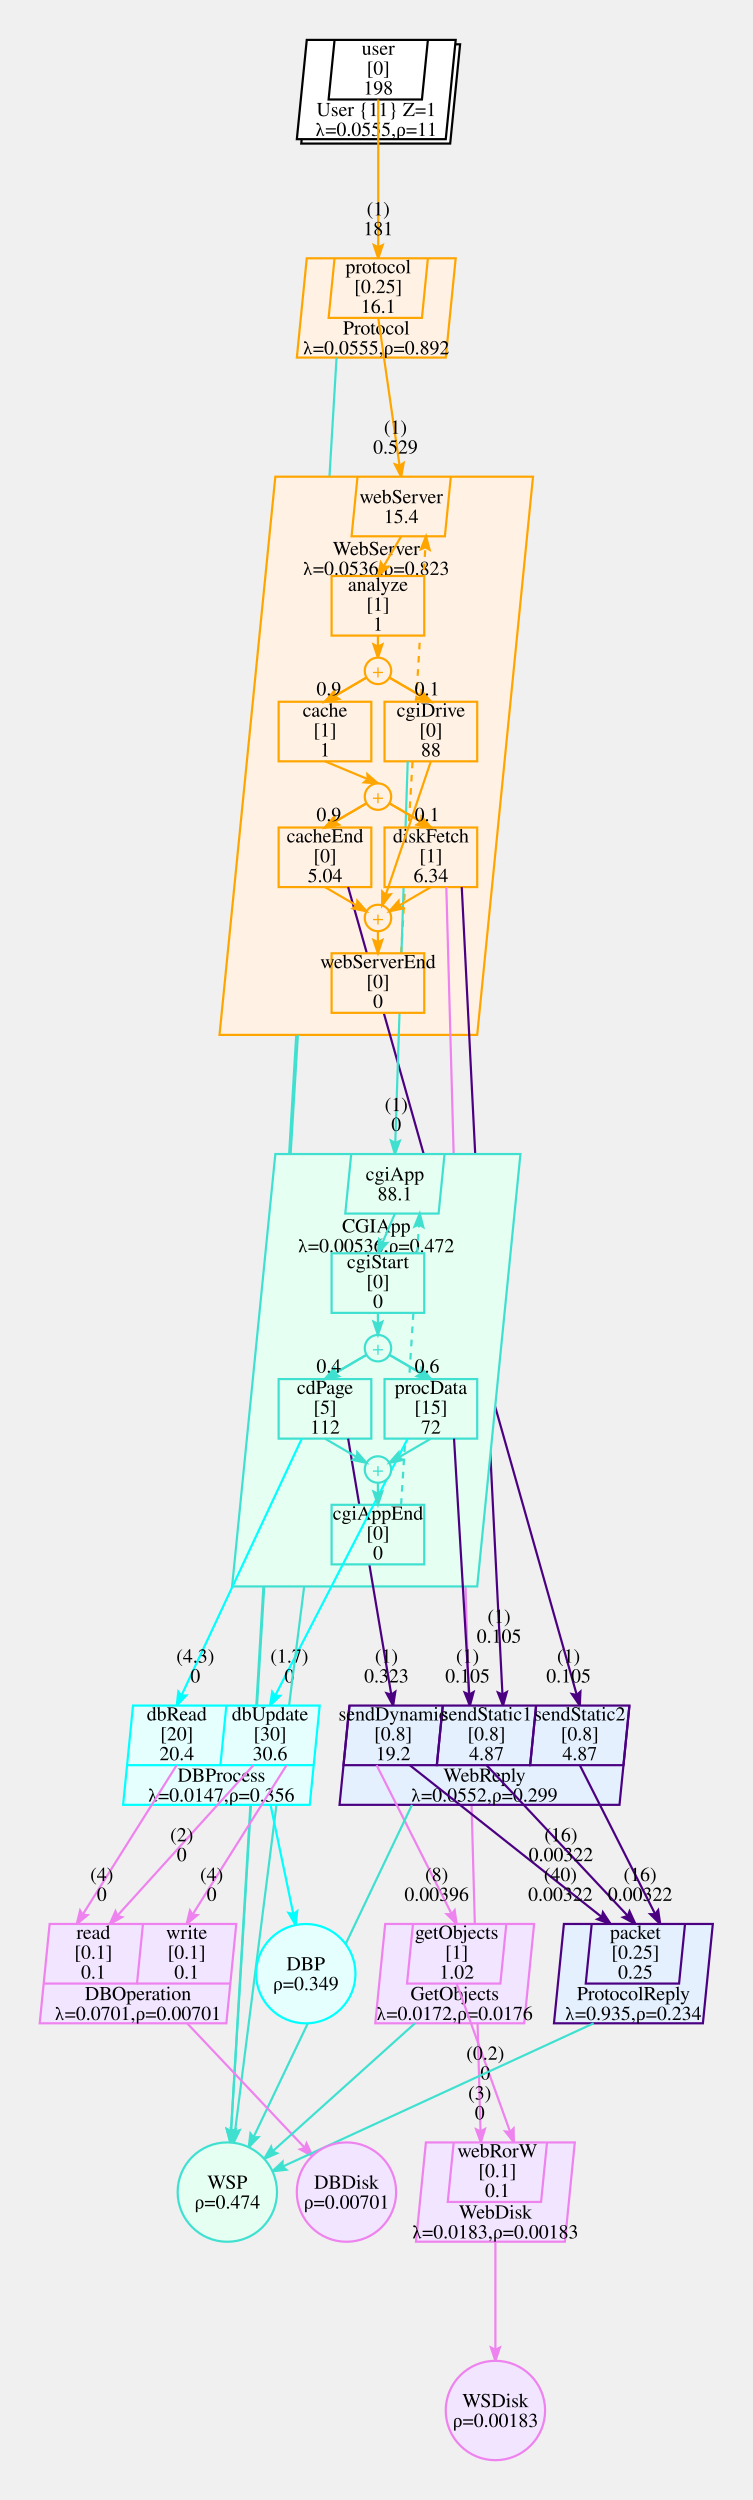
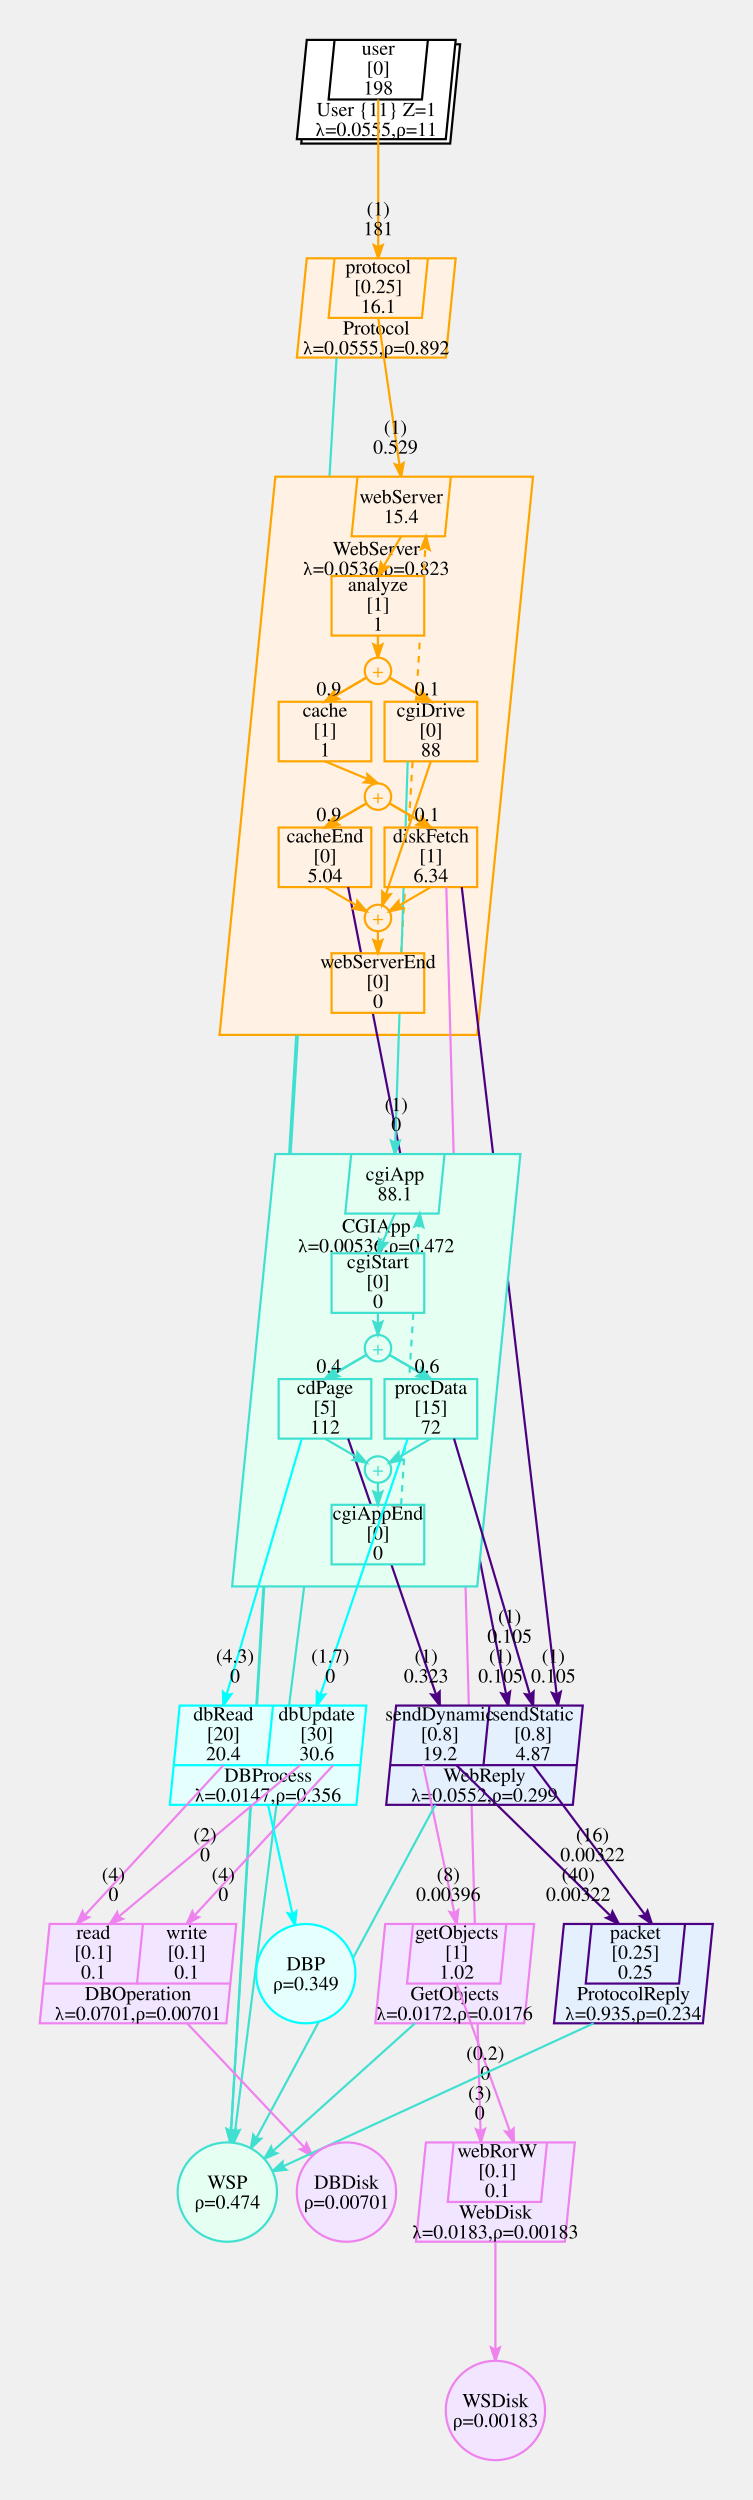
<svg xmlns="http://www.w3.org/2000/svg" width="4.737in" height="15.736in" viewBox="0 0 8528 28325">
  <polygon fill="#ffffff" stroke="black" stroke-width="25" points="3526.25,500 5213.75,500 5101.25,1625 3413.75,1625 " />
  <polygon fill="#ffffff" stroke="black" stroke-width="25" points="3476.25,450 5163.75,450 5051.25,1575 3363.75,1575 " />
  <text x="4264" y="1538" font-family="Times" font-style="Roman" font-size="225" fill="black" text-anchor="middle">λ=0.0555,ρ=11</text>
  <text x="4264" y="1313" font-family="Times" font-style="Roman" font-size="225" fill="black" text-anchor="middle">User {11} Z=1</text>
  <polyline stroke="black" stroke-width="25" fill="none" points="3791.25,450 3723.75,1125 4781.25,1125 4848.75,450 " />
  <text x="4286" y="1069" font-family="Times" font-style="Roman" font-size="225" fill="black" text-anchor="middle">198</text>
  <text x="4286" y="844" font-family="Times" font-style="Roman" font-size="225" fill="black" text-anchor="middle">[0]</text>
  <text x="4286" y="619" font-family="Times" font-style="Roman" font-size="225" fill="black" text-anchor="middle">user</text>
  <line x1="4286.25" y1="1125" x2="4286.25" y2="2925" stroke="Orange" stroke-width="25" />
  <polygon fill="Orange" stroke="Orange" stroke-width="25" points="4286.25,2925 4336.25,2775 4286.25,2800 4236.25,2775 " />
  <text x="4286" y="2663" font-family="Times" font-style="Roman" font-size="225" fill="black" text-anchor="middle">181</text>
  <text x="4286" y="2438" font-family="Times" font-style="Roman" font-size="225" fill="black" text-anchor="middle">(1)</text>
  <polygon fill="#fff2e5" stroke="Orange" stroke-width="25" points="3476.25,2925 5163.75,2925 5051.25,4050 3363.75,4050 " />
  <text x="4264" y="4013" font-family="Times" font-style="Roman" font-size="225" fill="black" text-anchor="middle">λ=0.0555,ρ=0.892</text>
  <text x="4264" y="3788" font-family="Times" font-style="Roman" font-size="225" fill="black" text-anchor="middle">Protocol</text>
  <polyline stroke="Orange" stroke-width="25" fill="none" points="3791.25,2925 3723.75,3600 4781.25,3600 4848.75,2925 " />
  <text x="4286" y="3544" font-family="Times" font-style="Roman" font-size="225" fill="black" text-anchor="middle">16.1</text>
  <text x="4286" y="3319" font-family="Times" font-style="Roman" font-size="225" fill="black" text-anchor="middle">[0.25]</text>
  <text x="4286" y="3094" font-family="Times" font-style="Roman" font-size="225" fill="black" text-anchor="middle">protocol</text>
  <line x1="4286.25" y1="3600" x2="4546.25" y2="5400" stroke="Orange" stroke-width="25" />
  <polygon fill="Orange" stroke="Orange" stroke-width="25" points="4546.25,5400 4574.29,5244.39 4528.38,5276.28 4475.32,5258.69 " />
  <text x="4481" y="5138" font-family="Times" font-style="Roman" font-size="225" fill="black" text-anchor="middle">0.529</text>
  <text x="4481" y="4913" font-family="Times" font-style="Roman" font-size="225" fill="black" text-anchor="middle">(1)</text>
  <line x1="3813.75" y1="4050" x2="2609.68" y2="24276" stroke="Turquoise" stroke-width="25" />
  <polygon fill="Turquoise" stroke="Turquoise" stroke-width="25" points="2609.68,24276 2668.5,24129.2 2617.11,24151.2 2568.68,24123.3 " />
  <polygon fill="#fff2e5" stroke="Orange" stroke-width="25" points="3120,5400 6040,5400 5407.5,11725 2487.5,11725 " />
  <text x="4264" y="6513" font-family="Times" font-style="Roman" font-size="225" fill="black" text-anchor="middle">λ=0.0536,ρ=0.823</text>
  <text x="4264" y="6288" font-family="Times" font-style="Roman" font-size="225" fill="black" text-anchor="middle">WebServer</text>
  <polyline stroke="Orange" stroke-width="25" fill="none" points="4051.25,5400 3983.75,6075 5041.25,6075 5108.75,5400 " />
  <text x="4546" y="5925" font-family="Times" font-style="Roman" font-size="225" fill="black" text-anchor="middle">15.4</text>
  <text x="4546" y="5700" font-family="Times" font-style="Roman" font-size="225" fill="black" text-anchor="middle">webServer</text>
  <line x1="4546.25" y1="6075" x2="4282.5" y2="6525" stroke="Orange" stroke-width="25" />
  <polygon fill="Orange" stroke="Orange" stroke-width="25" points="4282.5,6525 4401.49,6420.87 4345.71,6417.16 4315.21,6370.31 " />
  <line x1="4545" y1="10800" x2="4827.5" y2="6075" stroke-dasharray="75" stroke="Orange" stroke-width="25" />
  <polygon fill="Orange" stroke="Orange" stroke-width="25" points="4827.5,6075 4768.64,6221.75 4820.04,6199.78 4868.46,6227.72 " />
  <polygon fill="#fff2e5" stroke="Orange" stroke-width="25" points="3757.5,7200 3757.5,6525 4807.5,6525 4807.5,7200 3757.5,7200 " />
  <text x="4283" y="7144" font-family="Times" font-style="Roman" font-size="225" fill="black" text-anchor="middle">1</text>
  <text x="4283" y="6919" font-family="Times" font-style="Roman" font-size="225" fill="black" text-anchor="middle">[1]</text>
  <text x="4283" y="6694" font-family="Times" font-style="Roman" font-size="225" fill="black" text-anchor="middle">analyze</text>
  <polygon fill="#fff2e5" stroke="Orange" stroke-width="25" points="3157.5,8625 3157.5,7950 4207.5,7950 4207.5,8625 3157.5,8625 " />
  <text x="3683" y="8569" font-family="Times" font-style="Roman" font-size="225" fill="black" text-anchor="middle">1</text>
  <text x="3683" y="8344" font-family="Times" font-style="Roman" font-size="225" fill="black" text-anchor="middle">[1]</text>
  <text x="3683" y="8119" font-family="Times" font-style="Roman" font-size="225" fill="black" text-anchor="middle">cache</text>
  <polygon fill="#fff2e5" stroke="Orange" stroke-width="25" points="3157.5,10050 3157.5,9375 4207.5,9375 4207.5,10050 3157.5,10050 " />
-   <line x1="3945" y1="10050" x2="6570" y2="19325" stroke="Indigo" stroke-width="25" />
-   <polygon fill="Indigo" stroke="Indigo" stroke-width="25" points="6570,19325 6577.26,19167.1 6535.96,19204.7 6481.04,19194.3 " />
-   <text x="6443" y="19063" font-family="Times" font-style="Roman" font-size="225" fill="black" text-anchor="middle">0.105</text>
-   <text x="6443" y="18838" font-family="Times" font-style="Roman" font-size="225" fill="black" text-anchor="middle">(1)</text>
+   <line x1="3945" y1="10050" x2="5760" y2="19325" stroke="Indigo" stroke-width="25" />
+   <polygon fill="Indigo" stroke="Indigo" stroke-width="25" points="5760,19325 5780.26,19168.2 5735.99,19202.3 5682.12,19187.4 " />
+   <text x="5672" y="19063" font-family="Times" font-style="Roman" font-size="225" fill="black" text-anchor="middle">0.105</text>
+   <text x="5672" y="18838" font-family="Times" font-style="Roman" font-size="225" fill="black" text-anchor="middle">(1)</text>
  <text x="3683" y="9994" font-family="Times" font-style="Roman" font-size="225" fill="black" text-anchor="middle">5.04</text>
  <text x="3683" y="9769" font-family="Times" font-style="Roman" font-size="225" fill="black" text-anchor="middle">[0]</text>
  <text x="3683" y="9544" font-family="Times" font-style="Roman" font-size="225" fill="black" text-anchor="middle">cacheEnd</text>
  <polygon fill="#fff2e5" stroke="Orange" stroke-width="25" points="4357.5,8625 4357.5,7950 5407.5,7950 5407.5,8625 4357.5,8625 " />
  <line x1="4620" y1="8625" x2="4475" y2="13075" stroke="Turquoise" stroke-width="25" />
  <polygon fill="Turquoise" stroke="Turquoise" stroke-width="25" points="4475,13075 4529.86,12926.7 4479.07,12950.1 4429.91,12923.5 " />
  <text x="4490" y="12813" font-family="Times" font-style="Roman" font-size="225" fill="black" text-anchor="middle">0</text>
  <text x="4490" y="12588" font-family="Times" font-style="Roman" font-size="225" fill="black" text-anchor="middle">(1)</text>
  <text x="4883" y="8569" font-family="Times" font-style="Roman" font-size="225" fill="black" text-anchor="middle">88</text>
  <text x="4883" y="8344" font-family="Times" font-style="Roman" font-size="225" fill="black" text-anchor="middle">[0]</text>
  <text x="4883" y="8119" font-family="Times" font-style="Roman" font-size="225" fill="black" text-anchor="middle">cgiDrive</text>
  <polygon fill="#fff2e5" stroke="Orange" stroke-width="25" points="4357.5,10050 4357.5,9375 5407.5,9375 5407.5,10050 4357.5,10050 " />
  <line x1="5057.5" y1="10050" x2="5448.75" y2="24275" stroke="Violet" stroke-width="25" />
  <polygon fill="Violet" stroke="Violet" stroke-width="25" points="5448.75,24275 5494.61,24123.7 5445.31,24150 5394.64,24126.4 " />
  <text x="5436" y="24013" font-family="Times" font-style="Roman" font-size="225" fill="black" text-anchor="middle">0</text>
  <text x="5436" y="23788" font-family="Times" font-style="Roman" font-size="225" fill="black" text-anchor="middle">(3)</text>
-   <line x1="5232.5" y1="10050" x2="5700" y2="19325" stroke="Indigo" stroke-width="25" />
-   <polygon fill="Indigo" stroke="Indigo" stroke-width="25" points="5700,19325 5742.39,19172.7 5693.71,19200.2 5642.51,19177.7 " />
-   <text x="5655" y="18613" font-family="Times" font-style="Roman" font-size="225" fill="black" text-anchor="middle">0.105</text>
-   <text x="5655" y="18388" font-family="Times" font-style="Roman" font-size="225" fill="black" text-anchor="middle">(1)</text>
+   <line x1="5232.5" y1="10050" x2="6322.5" y2="19325" stroke="Indigo" stroke-width="25" />
+   <polygon fill="Indigo" stroke="Indigo" stroke-width="25" points="6322.5,19325 6354.65,19170.2 6307.91,19200.9 6255.33,19181.9 " />
+   <text x="6270" y="19063" font-family="Times" font-style="Roman" font-size="225" fill="black" text-anchor="middle">0.105</text>
+   <text x="6270" y="18838" font-family="Times" font-style="Roman" font-size="225" fill="black" text-anchor="middle">(1)</text>
  <text x="4883" y="9994" font-family="Times" font-style="Roman" font-size="225" fill="black" text-anchor="middle">6.34</text>
  <text x="4883" y="9769" font-family="Times" font-style="Roman" font-size="225" fill="black" text-anchor="middle">[1]</text>
  <text x="4883" y="9544" font-family="Times" font-style="Roman" font-size="225" fill="black" text-anchor="middle">diskFetch</text>
  <polygon fill="#fff2e5" stroke="Orange" stroke-width="25" points="3757.5,11475 3757.5,10800 4807.5,10800 4807.5,11475 3757.5,11475 " />
  <text x="4283" y="11419" font-family="Times" font-style="Roman" font-size="225" fill="black" text-anchor="middle">0</text>
  <text x="4283" y="11194" font-family="Times" font-style="Roman" font-size="225" fill="black" text-anchor="middle">[0]</text>
  <text x="4283" y="10969" font-family="Times" font-style="Roman" font-size="225" fill="black" text-anchor="middle">webServerEnd</text>
  <line x1="4282.5" y1="7200" x2="4282.5" y2="7450" stroke="Orange" stroke-width="25" />
  <polygon fill="Orange" stroke="Orange" stroke-width="25" points="4282.5,7450 4332.5,7300 4282.5,7325 4232.5,7300 " />
  <line x1="3682.5" y1="8625" x2="4282.5" y2="8875" stroke="Orange" stroke-width="25" />
  <polygon fill="Orange" stroke="Orange" stroke-width="25" points="4282.5,8875 4163.27,8771.15 4167.12,8826.92 4124.81,8863.46 " />
  <circle cx="4283" cy="7600" r="150" fill="#fff2e5" stroke="Orange" stroke-width="25" />
  <text x="4283" y="7675" font-family="Times" font-style="Roman" font-size="225" fill="Orange" text-anchor="middle">+</text>
  <line x1="4152.93" y1="7675.58" x2="3682.5" y2="7950" stroke="Orange" stroke-width="25" />
  <polygon fill="Orange" stroke="Orange" stroke-width="25" points="3682.5,7950 3837.26,7917.61 3790.47,7887.02 3786.87,7831.23 " />
  <line x1="4412.07" y1="7675.58" x2="4882.5" y2="7950" stroke="Orange" stroke-width="25" />
  <polygon fill="Orange" stroke="Orange" stroke-width="25" points="4882.5,7950 4778.13,7831.23 4774.53,7887.02 4727.74,7917.61 " />
  <line x1="4152.93" y1="7675.58" x2="3682.5" y2="7950" stroke="Orange" stroke-width="25" />
  <polygon fill="Orange" stroke="Orange" stroke-width="25" points="3682.5,7950 3837.26,7917.61 3790.47,7887.02 3786.87,7831.23 " />
  <line x1="4412.07" y1="7675.58" x2="4882.5" y2="7950" stroke="Orange" stroke-width="25" />
  <polygon fill="Orange" stroke="Orange" stroke-width="25" points="4882.5,7950 4778.13,7831.23 4774.53,7887.02 4727.74,7917.61 " />
  <text x="3726" y="7877" font-family="Times" font-style="Roman" font-size="225" fill="black" text-anchor="middle">0.9</text>
  <text x="4839" y="7877" font-family="Times" font-style="Roman" font-size="225" fill="black" text-anchor="middle">0.1</text>
  <circle cx="4283" cy="10400" r="150" fill="#fff2e5" stroke="Orange" stroke-width="25" />
  <text x="4283" y="10475" font-family="Times" font-style="Roman" font-size="225" fill="Orange" text-anchor="middle">+</text>
  <line x1="3682.5" y1="10050" x2="4152.93" y2="10324.4" stroke="Orange" stroke-width="25" />
  <polygon fill="Orange" stroke="Orange" stroke-width="25" points="4152.93,10324.4 4048.56,10205.6 4044.96,10261.4 3998.17,10292 " />
  <line x1="4882.5" y1="8625" x2="4330.53" y2="10257.9" stroke="Orange" stroke-width="25" />
  <polygon fill="Orange" stroke="Orange" stroke-width="25" points="4330.53,10257.9 4425.94,10131.8 4370.56,10139.5 4331.2,10099.8 " />
  <line x1="4882.5" y1="10050" x2="4412.07" y2="10324.4" stroke="Orange" stroke-width="25" />
  <polygon fill="Orange" stroke="Orange" stroke-width="25" points="4412.07,10324.4 4566.83,10292 4520.04,10261.4 4516.44,10205.6 " />
  <circle cx="4283" cy="9025" r="150" fill="#fff2e5" stroke="Orange" stroke-width="25" />
  <text x="4283" y="9100" font-family="Times" font-style="Roman" font-size="225" fill="Orange" text-anchor="middle">+</text>
  <line x1="4152.93" y1="9100.58" x2="3682.5" y2="9375" stroke="Orange" stroke-width="25" />
  <polygon fill="Orange" stroke="Orange" stroke-width="25" points="3682.5,9375 3837.26,9342.61 3790.47,9312.02 3786.87,9256.23 " />
  <line x1="4412.07" y1="9100.58" x2="4882.5" y2="9375" stroke="Orange" stroke-width="25" />
  <polygon fill="Orange" stroke="Orange" stroke-width="25" points="4882.5,9375 4778.13,9256.23 4774.53,9312.02 4727.74,9342.61 " />
  <line x1="4152.93" y1="9100.58" x2="3682.5" y2="9375" stroke="Orange" stroke-width="25" />
  <polygon fill="Orange" stroke="Orange" stroke-width="25" points="3682.5,9375 3837.26,9342.61 3790.47,9312.02 3786.87,9256.23 " />
  <line x1="4412.07" y1="9100.58" x2="4882.5" y2="9375" stroke="Orange" stroke-width="25" />
  <polygon fill="Orange" stroke="Orange" stroke-width="25" points="4882.5,9375 4778.13,9256.23 4774.53,9312.02 4727.74,9342.61 " />
  <text x="3726" y="9302" font-family="Times" font-style="Roman" font-size="225" fill="black" text-anchor="middle">0.9</text>
  <text x="4839" y="9302" font-family="Times" font-style="Roman" font-size="225" fill="black" text-anchor="middle">0.1</text>
  <line x1="4282.5" y1="10550" x2="4282.5" y2="10800" stroke="Orange" stroke-width="25" />
  <polygon fill="Orange" stroke="Orange" stroke-width="25" points="4282.5,10800 4332.5,10650 4282.5,10675 4232.5,10650 " />
  <line x1="3375.62" y1="11725" x2="2610.48" y2="24276" stroke="Turquoise" stroke-width="25" />
  <polygon fill="Turquoise" stroke="Turquoise" stroke-width="25" points="2610.48,24276 2669.51,24129.4 2618.08,24151.3 2569.7,24123.3 " />
  <polygon fill="#e5fff2" stroke="Turquoise" stroke-width="25" points="3120,13075 5897.5,13075 5407.5,17975 2630,17975 " />
  <text x="4264" y="14188" font-family="Times" font-style="Roman" font-size="225" fill="black" text-anchor="middle">λ=0.00536,ρ=0.472</text>
  <text x="4264" y="13963" font-family="Times" font-style="Roman" font-size="225" fill="black" text-anchor="middle">CGIApp</text>
  <polyline stroke="Turquoise" stroke-width="25" fill="none" points="3980,13075 3912.5,13750 4970,13750 5037.5,13075 " />
  <text x="4475" y="13600" font-family="Times" font-style="Roman" font-size="225" fill="black" text-anchor="middle">88.1</text>
  <text x="4475" y="13375" font-family="Times" font-style="Roman" font-size="225" fill="black" text-anchor="middle">cgiApp</text>
  <line x1="4475" y1="13750" x2="4282.5" y2="14200" stroke="Turquoise" stroke-width="25" />
  <polygon fill="Turquoise" stroke="Turquoise" stroke-width="25" points="4282.5,14200 4387.47,14081.8 4331.66,14085.1 4295.52,14042.4 " />
  <line x1="4545" y1="17050" x2="4756.25" y2="13750" stroke-dasharray="75" stroke="Turquoise" stroke-width="25" />
  <polygon fill="Turquoise" stroke="Turquoise" stroke-width="25" points="4756.25,13750 4696.77,13896.5 4748.26,13874.7 4796.57,13902.9 " />
  <polygon fill="#e5fff2" stroke="Turquoise" stroke-width="25" points="3157.5,16300 3157.5,15625 4207.5,15625 4207.5,16300 3157.5,16300 " />
-   <line x1="3420" y1="16300" x2="2002.5" y2="19325" stroke="Cyan" stroke-width="25" />
-   <polygon fill="Cyan" stroke="Cyan" stroke-width="25" points="2002.5,19325 2111.42,19210.4 2055.54,19211.8 2020.87,19168 " />
-   <text x="2213" y="19063" font-family="Times" font-style="Roman" font-size="225" fill="black" text-anchor="middle">0</text>
-   <text x="2213" y="18838" font-family="Times" font-style="Roman" font-size="225" fill="black" text-anchor="middle">(4.3)</text>
-   <line x1="3945" y1="16300" x2="4455" y2="19325" stroke="Indigo" stroke-width="25" />
-   <polygon fill="Indigo" stroke="Indigo" stroke-width="25" points="4455,19325 4479.37,19168.8 4434.22,19201.7 4380.76,19185.4 " />
-   <text x="4379" y="19063" font-family="Times" font-style="Roman" font-size="225" fill="black" text-anchor="middle">0.323</text>
-   <text x="4379" y="18838" font-family="Times" font-style="Roman" font-size="225" fill="black" text-anchor="middle">(1)</text>
+   <line x1="3420" y1="16300" x2="2531.25" y2="19325" stroke="Cyan" stroke-width="25" />
+   <polygon fill="Cyan" stroke="Cyan" stroke-width="25" points="2531.25,19325 2621.51,19195.2 2566.49,19205.1 2525.56,19167 " />
+   <text x="2663" y="19063" font-family="Times" font-style="Roman" font-size="225" fill="black" text-anchor="middle">0</text>
+   <text x="2663" y="18838" font-family="Times" font-style="Roman" font-size="225" fill="black" text-anchor="middle">(4.3)</text>
+   <line x1="3945" y1="16300" x2="4983.75" y2="19325" stroke="Indigo" stroke-width="25" />
+   <polygon fill="Indigo" stroke="Indigo" stroke-width="25" points="4983.75,19325 4982.32,19166.9 4943.15,19206.8 4887.74,19199.4 " />
+   <text x="4829" y="19063" font-family="Times" font-style="Roman" font-size="225" fill="black" text-anchor="middle">0.323</text>
+   <text x="4829" y="18838" font-family="Times" font-style="Roman" font-size="225" fill="black" text-anchor="middle">(1)</text>
  <text x="3683" y="16244" font-family="Times" font-style="Roman" font-size="225" fill="black" text-anchor="middle">112</text>
  <text x="3683" y="16019" font-family="Times" font-style="Roman" font-size="225" fill="black" text-anchor="middle">[5]</text>
  <text x="3683" y="15794" font-family="Times" font-style="Roman" font-size="225" fill="black" text-anchor="middle">cdPage</text>
  <polygon fill="#e5fff2" stroke="Turquoise" stroke-width="25" points="3757.5,17725 3757.5,17050 4807.5,17050 4807.5,17725 3757.5,17725 " />
  <text x="4283" y="17669" font-family="Times" font-style="Roman" font-size="225" fill="black" text-anchor="middle">0</text>
  <text x="4283" y="17444" font-family="Times" font-style="Roman" font-size="225" fill="black" text-anchor="middle">[0]</text>
  <text x="4283" y="17219" font-family="Times" font-style="Roman" font-size="225" fill="black" text-anchor="middle">cgiAppEnd</text>
  <polygon fill="#e5fff2" stroke="Turquoise" stroke-width="25" points="3757.5,14875 3757.5,14200 4807.5,14200 4807.5,14875 3757.5,14875 " />
  <text x="4283" y="14819" font-family="Times" font-style="Roman" font-size="225" fill="black" text-anchor="middle">0</text>
  <text x="4283" y="14594" font-family="Times" font-style="Roman" font-size="225" fill="black" text-anchor="middle">[0]</text>
  <text x="4283" y="14369" font-family="Times" font-style="Roman" font-size="225" fill="black" text-anchor="middle">cgiStart</text>
  <polygon fill="#e5fff2" stroke="Turquoise" stroke-width="25" points="4357.5,16300 4357.5,15625 5407.5,15625 5407.5,16300 4357.5,16300 " />
-   <line x1="4620" y1="16300" x2="3060" y2="19325" stroke="Cyan" stroke-width="25" />
-   <polygon fill="Cyan" stroke="Cyan" stroke-width="25" points="3060,19325 3173.19,19214.6 3117.29,19213.9 3084.31,19168.8 " />
-   <text x="3279" y="19063" font-family="Times" font-style="Roman" font-size="225" fill="black" text-anchor="middle">0</text>
-   <text x="3279" y="18838" font-family="Times" font-style="Roman" font-size="225" fill="black" text-anchor="middle">(1.7)</text>
-   <line x1="5145" y1="16300" x2="5325" y2="19325" stroke="Indigo" stroke-width="25" />
-   <polygon fill="Indigo" stroke="Indigo" stroke-width="25" points="5325,19325 5366,19172.3 5317.58,19200.2 5266.18,19178.2 " />
-   <text x="5298" y="19063" font-family="Times" font-style="Roman" font-size="225" fill="black" text-anchor="middle">0.105</text>
-   <text x="5298" y="18838" font-family="Times" font-style="Roman" font-size="225" fill="black" text-anchor="middle">(1)</text>
+   <line x1="4620" y1="16300" x2="3588.75" y2="19325" stroke="Cyan" stroke-width="25" />
+   <polygon fill="Cyan" stroke="Cyan" stroke-width="25" points="3588.75,19325 3684.48,19199.2 3629.08,19206.7 3589.83,19166.9 " />
+   <text x="3742" y="19063" font-family="Times" font-style="Roman" font-size="225" fill="black" text-anchor="middle">0</text>
+   <text x="3742" y="18838" font-family="Times" font-style="Roman" font-size="225" fill="black" text-anchor="middle">(1.7)</text>
+   <line x1="5145" y1="16300" x2="6041.25" y2="19325" stroke="Indigo" stroke-width="25" />
+   <polygon fill="Indigo" stroke="Indigo" stroke-width="25" points="6041.25,19325 6046.58,19167 6005.74,19205.1 5950.7,19195.4 " />
+   <text x="5775" y="18613" font-family="Times" font-style="Roman" font-size="225" fill="black" text-anchor="middle">0.105</text>
+   <text x="5775" y="18388" font-family="Times" font-style="Roman" font-size="225" fill="black" text-anchor="middle">(1)</text>
  <text x="4883" y="16244" font-family="Times" font-style="Roman" font-size="225" fill="black" text-anchor="middle">72</text>
  <text x="4883" y="16019" font-family="Times" font-style="Roman" font-size="225" fill="black" text-anchor="middle">[15]</text>
  <text x="4883" y="15794" font-family="Times" font-style="Roman" font-size="225" fill="black" text-anchor="middle">procData</text>
  <circle cx="4283" cy="16650" r="150" fill="#e5fff2" stroke="Turquoise" stroke-width="25" />
  <text x="4283" y="16725" font-family="Times" font-style="Roman" font-size="225" fill="Turquoise" text-anchor="middle">+</text>
  <line x1="4882.5" y1="16300" x2="4412.07" y2="16574.4" stroke="Turquoise" stroke-width="25" />
  <polygon fill="Turquoise" stroke="Turquoise" stroke-width="25" points="4412.07,16574.4 4566.83,16542 4520.04,16511.4 4516.44,16455.6 " />
  <line x1="3682.5" y1="16300" x2="4152.93" y2="16574.4" stroke="Turquoise" stroke-width="25" />
  <polygon fill="Turquoise" stroke="Turquoise" stroke-width="25" points="4152.93,16574.4 4048.56,16455.6 4044.96,16511.4 3998.17,16542 " />
  <circle cx="4283" cy="15275" r="150" fill="#e5fff2" stroke="Turquoise" stroke-width="25" />
  <text x="4283" y="15350" font-family="Times" font-style="Roman" font-size="225" fill="Turquoise" text-anchor="middle">+</text>
  <line x1="4412.07" y1="15350.6" x2="4882.5" y2="15625" stroke="Turquoise" stroke-width="25" />
  <polygon fill="Turquoise" stroke="Turquoise" stroke-width="25" points="4882.5,15625 4778.13,15506.2 4774.53,15562 4727.74,15592.6 " />
  <line x1="4152.93" y1="15350.6" x2="3682.5" y2="15625" stroke="Turquoise" stroke-width="25" />
  <polygon fill="Turquoise" stroke="Turquoise" stroke-width="25" points="3682.5,15625 3837.26,15592.6 3790.47,15562 3786.87,15506.2 " />
  <line x1="4412.07" y1="15350.6" x2="4882.5" y2="15625" stroke="Turquoise" stroke-width="25" />
  <polygon fill="Turquoise" stroke="Turquoise" stroke-width="25" points="4882.5,15625 4778.13,15506.2 4774.53,15562 4727.74,15592.6 " />
  <line x1="4152.93" y1="15350.6" x2="3682.5" y2="15625" stroke="Turquoise" stroke-width="25" />
  <polygon fill="Turquoise" stroke="Turquoise" stroke-width="25" points="3682.5,15625 3837.26,15592.6 3790.47,15562 3786.87,15506.2 " />
  <text x="4839" y="15552" font-family="Times" font-style="Roman" font-size="225" fill="black" text-anchor="middle">0.6</text>
  <text x="3726" y="15552" font-family="Times" font-style="Roman" font-size="225" fill="black" text-anchor="middle">0.4</text>
  <line x1="4282.5" y1="16800" x2="4282.5" y2="17050" stroke="Turquoise" stroke-width="25" />
  <polygon fill="Turquoise" stroke="Turquoise" stroke-width="25" points="4282.5,17050 4332.5,16900 4282.5,16925 4232.5,16900 " />
  <line x1="4282.5" y1="14875" x2="4282.5" y2="15125" stroke="Turquoise" stroke-width="25" />
  <polygon fill="Turquoise" stroke="Turquoise" stroke-width="25" points="4282.5,15125 4332.5,14975 4282.5,15000 4232.5,14975 " />
  <line x1="3446.88" y1="17975" x2="2647.05" y2="24279.5" stroke="Turquoise" stroke-width="25" />
  <polygon fill="Turquoise" stroke="Turquoise" stroke-width="25" points="2647.05,24279.5 2715.53,24137 2662.78,24155.5 2616.32,24124.4 " />
-   <polygon fill="#e5ffff" stroke="Cyan" stroke-width="25" points="1507.5,19325 3622.5,19325 3510,20450 1395,20450 " />
-   <text x="2509" y="20413" font-family="Times" font-style="Roman" font-size="225" fill="black" text-anchor="middle">λ=0.0147,ρ=0.356</text>
-   <text x="2509" y="20188" font-family="Times" font-style="Roman" font-size="225" fill="black" text-anchor="middle">DBProcess</text>
-   <polyline stroke="Cyan" stroke-width="25" fill="none" points="1440,20000 2497.5,20000 2565,19325 " />
-   <text x="2003" y="19944" font-family="Times" font-style="Roman" font-size="225" fill="black" text-anchor="middle">20.4</text>
-   <text x="2003" y="19719" font-family="Times" font-style="Roman" font-size="225" fill="black" text-anchor="middle">[20]</text>
-   <text x="2003" y="19494" font-family="Times" font-style="Roman" font-size="225" fill="black" text-anchor="middle">dbRead</text>
-   <line x1="2002.5" y1="20000" x2="870" y2="21800" stroke="Violet" stroke-width="25" />
-   <polygon fill="Violet" stroke="Violet" stroke-width="25" points="870,21800 992.2,21699.7 936.567,21694.2 907.559,21646.4 " />
-   <text x="1153" y="21538" font-family="Times" font-style="Roman" font-size="225" fill="black" text-anchor="middle">0</text>
-   <text x="1153" y="21313" font-family="Times" font-style="Roman" font-size="225" fill="black" text-anchor="middle">(4)</text>
-   <line x1="2497.5" y1="20000" x2="3555" y2="20000" stroke="Cyan" stroke-width="25" />
-   <text x="3060" y="19944" font-family="Times" font-style="Roman" font-size="225" fill="black" text-anchor="middle">30.6</text>
-   <text x="3060" y="19719" font-family="Times" font-style="Roman" font-size="225" fill="black" text-anchor="middle">[30]</text>
-   <text x="3060" y="19494" font-family="Times" font-style="Roman" font-size="225" fill="black" text-anchor="middle">dbUpdate</text>
-   <line x1="2872.5" y1="20000" x2="1245" y2="21800" stroke="Violet" stroke-width="25" />
-   <polygon fill="Violet" stroke="Violet" stroke-width="25" points="1245,21800 1382.69,21722.3 1328.83,21707.3 1308.51,21655.2 " />
-   <text x="2059" y="21088" font-family="Times" font-style="Roman" font-size="225" fill="black" text-anchor="middle">0</text>
-   <text x="2059" y="20863" font-family="Times" font-style="Roman" font-size="225" fill="black" text-anchor="middle">(2)</text>
-   <line x1="3247.5" y1="20000" x2="2115" y2="21800" stroke="Violet" stroke-width="25" />
-   <polygon fill="Violet" stroke="Violet" stroke-width="25" points="2115,21800 2237.2,21699.7 2181.57,21694.2 2152.56,21646.4 " />
-   <text x="2398" y="21538" font-family="Times" font-style="Roman" font-size="225" fill="black" text-anchor="middle">0</text>
-   <text x="2398" y="21313" font-family="Times" font-style="Roman" font-size="225" fill="black" text-anchor="middle">(4)</text>
-   <line x1="3065.62" y1="20450" x2="3350.02" y2="21811.9" stroke="Cyan" stroke-width="25" />
-   <polygon fill="Cyan" stroke="Cyan" stroke-width="25" points="3350.02,21811.9 3368.3,21654.8 3324.47,21689.5 3270.41,21675.3 " />
-   <polygon fill="#e5f0ff" stroke="Indigo" stroke-width="25" points="3960,19325 7132.5,19325 7020,20450 3847.5,20450 " />
+   <polygon fill="#e5ffff" stroke="Cyan" stroke-width="25" points="2036.25,19325 4151.25,19325 4038.75,20450 1923.75,20450 " />
+   <text x="3038" y="20413" font-family="Times" font-style="Roman" font-size="225" fill="black" text-anchor="middle">λ=0.0147,ρ=0.356</text>
+   <text x="3038" y="20188" font-family="Times" font-style="Roman" font-size="225" fill="black" text-anchor="middle">DBProcess</text>
+   <polyline stroke="Cyan" stroke-width="25" fill="none" points="1968.75,20000 3026.25,20000 3093.75,19325 " />
+   <text x="2531" y="19944" font-family="Times" font-style="Roman" font-size="225" fill="black" text-anchor="middle">20.4</text>
+   <text x="2531" y="19719" font-family="Times" font-style="Roman" font-size="225" fill="black" text-anchor="middle">[20]</text>
+   <text x="2531" y="19494" font-family="Times" font-style="Roman" font-size="225" fill="black" text-anchor="middle">dbRead</text>
+   <line x1="2531.25" y1="20000" x2="870" y2="21800" stroke="Violet" stroke-width="25" />
+   <polygon fill="Violet" stroke="Violet" stroke-width="25" points="870,21800 1008.48,21723.7 954.777,21708.1 934.989,21655.9 " />
+   <text x="1285" y="21538" font-family="Times" font-style="Roman" font-size="225" fill="black" text-anchor="middle">0</text>
+   <text x="1285" y="21313" font-family="Times" font-style="Roman" font-size="225" fill="black" text-anchor="middle">(4)</text>
+   <line x1="3026.25" y1="20000" x2="4083.75" y2="20000" stroke="Cyan" stroke-width="25" />
+   <text x="3589" y="19944" font-family="Times" font-style="Roman" font-size="225" fill="black" text-anchor="middle">30.6</text>
+   <text x="3589" y="19719" font-family="Times" font-style="Roman" font-size="225" fill="black" text-anchor="middle">[30]</text>
+   <text x="3589" y="19494" font-family="Times" font-style="Roman" font-size="225" fill="black" text-anchor="middle">dbUpdate</text>
+   <line x1="3401.25" y1="20000" x2="1245" y2="21800" stroke="Violet" stroke-width="25" />
+   <polygon fill="Violet" stroke="Violet" stroke-width="25" points="1245,21800 1392.19,21742.3 1340.96,21719.9 1328.11,21665.5 " />
+   <text x="2323" y="21088" font-family="Times" font-style="Roman" font-size="225" fill="black" text-anchor="middle">0</text>
+   <text x="2323" y="20863" font-family="Times" font-style="Roman" font-size="225" fill="black" text-anchor="middle">(2)</text>
+   <line x1="3776.25" y1="20000" x2="2115" y2="21800" stroke="Violet" stroke-width="25" />
+   <polygon fill="Violet" stroke="Violet" stroke-width="25" points="2115,21800 2253.48,21723.7 2199.78,21708.1 2179.99,21655.9 " />
+   <text x="2530" y="21538" font-family="Times" font-style="Roman" font-size="225" fill="black" text-anchor="middle">0</text>
+   <text x="2530" y="21313" font-family="Times" font-style="Roman" font-size="225" fill="black" text-anchor="middle">(4)</text>
+   <line x1="3037.5" y1="20450" x2="3342.29" y2="21813.5" stroke="Cyan" stroke-width="25" />
+   <polygon fill="Cyan" stroke="Cyan" stroke-width="25" points="3342.29,21813.5 3358.37,21656.3 3315.02,21691.6 3260.78,21678.1 " />
+   <polygon fill="#e5f0ff" stroke="Indigo" stroke-width="25" points="4488.75,19325 6603.75,19325 6491.25,20450 4376.25,20450 " />
  <text x="5490" y="20413" font-family="Times" font-style="Roman" font-size="225" fill="black" text-anchor="middle">λ=0.0552,ρ=0.299</text>
  <text x="5490" y="20188" font-family="Times" font-style="Roman" font-size="225" fill="black" text-anchor="middle">WebReply</text>
-   <polyline stroke="Indigo" stroke-width="25" fill="none" points="3960,19325 3892.5,20000 4950,20000 5017.5,19325 " />
-   <text x="4455" y="19944" font-family="Times" font-style="Roman" font-size="225" fill="black" text-anchor="middle">19.2</text>
-   <text x="4455" y="19719" font-family="Times" font-style="Roman" font-size="225" fill="black" text-anchor="middle">[0.8]</text>
-   <text x="4455" y="19494" font-family="Times" font-style="Roman" font-size="225" fill="black" text-anchor="middle">sendDynamic</text>
-   <line x1="4267.5" y1="20000" x2="5175" y2="21800" stroke="Violet" stroke-width="25" />
-   <polygon fill="Violet" stroke="Violet" stroke-width="25" points="5175,21800 5152.12,21643.6 5118.73,21688.4 5062.83,21688.6 " />
-   <text x="4948" y="21538" font-family="Times" font-style="Roman" font-size="225" fill="black" text-anchor="middle">0.00396</text>
-   <text x="4948" y="21313" font-family="Times" font-style="Roman" font-size="225" fill="black" text-anchor="middle">(8)</text>
-   <line x1="4642.5" y1="20000" x2="6918.75" y2="21800" stroke="Indigo" stroke-width="25" />
-   <polygon fill="Indigo" stroke="Indigo" stroke-width="25" points="6918.75,21800 6832.11,21667.7 6820.7,21722.5 6770.08,21746.2 " />
-   <text x="6350" y="21538" font-family="Times" font-style="Roman" font-size="225" fill="black" text-anchor="middle">0.00322</text>
-   <text x="6350" y="21313" font-family="Times" font-style="Roman" font-size="225" fill="black" text-anchor="middle">(40)</text>
-   <polyline stroke="Indigo" stroke-width="25" fill="none" points="5017.5,19325 4950,20000 6007.5,20000 6075,19325 " />
-   <text x="5513" y="19944" font-family="Times" font-style="Roman" font-size="225" fill="black" text-anchor="middle">4.87</text>
-   <text x="5513" y="19719" font-family="Times" font-style="Roman" font-size="225" fill="black" text-anchor="middle">[0.8]</text>
-   <text x="5513" y="19494" font-family="Times" font-style="Roman" font-size="225" fill="black" text-anchor="middle">sendStatic1</text>
-   <line x1="5512.5" y1="20000" x2="7200" y2="21800" stroke="Indigo" stroke-width="25" />
-   <polygon fill="Indigo" stroke="Indigo" stroke-width="25" points="7200,21800 7133.89,21656.4 7114.51,21708.8 7060.93,21724.8 " />
-   <text x="6356" y="21088" font-family="Times" font-style="Roman" font-size="225" fill="black" text-anchor="middle">0.00322</text>
-   <text x="6356" y="20863" font-family="Times" font-style="Roman" font-size="225" fill="black" text-anchor="middle">(16)</text>
-   <polyline stroke="Indigo" stroke-width="25" fill="none" points="6075,19325 6007.5,20000 7065,20000 7132.5,19325 " />
-   <text x="6570" y="19944" font-family="Times" font-style="Roman" font-size="225" fill="black" text-anchor="middle">4.87</text>
-   <text x="6570" y="19719" font-family="Times" font-style="Roman" font-size="225" fill="black" text-anchor="middle">[0.8]</text>
-   <text x="6570" y="19494" font-family="Times" font-style="Roman" font-size="225" fill="black" text-anchor="middle">sendStatic2</text>
-   <line x1="6570" y1="20000" x2="7481.25" y2="21800" stroke="Indigo" stroke-width="25" />
-   <polygon fill="Indigo" stroke="Indigo" stroke-width="25" points="7481.25,21800 7458.11,21643.6 7424.79,21688.5 7368.89,21688.8 " />
-   <text x="7253" y="21538" font-family="Times" font-style="Roman" font-size="225" fill="black" text-anchor="middle">0.00322</text>
-   <text x="7253" y="21313" font-family="Times" font-style="Roman" font-size="225" fill="black" text-anchor="middle">(16)</text>
-   <line x1="4668.75" y1="20450" x2="2818.39" y2="24329.8" stroke="Turquoise" stroke-width="25" />
-   <polygon fill="Turquoise" stroke="Turquoise" stroke-width="25" points="2818.39,24329.8 2928.09,24215.9 2872.2,24217 2837.83,24172.9 " />
+   <polyline stroke="Indigo" stroke-width="25" fill="none" points="4421.25,20000 5478.75,20000 5546.25,19325 " />
+   <text x="4984" y="19944" font-family="Times" font-style="Roman" font-size="225" fill="black" text-anchor="middle">19.2</text>
+   <text x="4984" y="19719" font-family="Times" font-style="Roman" font-size="225" fill="black" text-anchor="middle">[0.8]</text>
+   <text x="4984" y="19494" font-family="Times" font-style="Roman" font-size="225" fill="black" text-anchor="middle">sendDynamic</text>
+   <line x1="4796.25" y1="20000" x2="5175" y2="21800" stroke="Violet" stroke-width="25" />
+   <polygon fill="Violet" stroke="Violet" stroke-width="25" points="5175,21800 5193.04,21642.9 5149.26,21677.7 5095.19,21663.5 " />
+   <text x="5080" y="21538" font-family="Times" font-style="Roman" font-size="225" fill="black" text-anchor="middle">0.00396</text>
+   <text x="5080" y="21313" font-family="Times" font-style="Roman" font-size="225" fill="black" text-anchor="middle">(8)</text>
+   <line x1="5171.25" y1="20000" x2="7012.5" y2="21800" stroke="Indigo" stroke-width="25" />
+   <polygon fill="Indigo" stroke="Indigo" stroke-width="25" points="7012.5,21800 6940.19,21659.4 6923.12,21712.6 6870.29,21730.9 " />
+   <text x="6552" y="21538" font-family="Times" font-style="Roman" font-size="225" fill="black" text-anchor="middle">0.00322</text>
+   <text x="6552" y="21313" font-family="Times" font-style="Roman" font-size="225" fill="black" text-anchor="middle">(40)</text>
+   <line x1="5478.75" y1="20000" x2="6536.25" y2="20000" stroke="Indigo" stroke-width="25" />
+   <text x="6041" y="19944" font-family="Times" font-style="Roman" font-size="225" fill="black" text-anchor="middle">4.87</text>
+   <text x="6041" y="19719" font-family="Times" font-style="Roman" font-size="225" fill="black" text-anchor="middle">[0.8]</text>
+   <text x="6041" y="19494" font-family="Times" font-style="Roman" font-size="225" fill="black" text-anchor="middle">sendStatic</text>
+   <line x1="6041.25" y1="20000" x2="7387.5" y2="21800" stroke="Indigo" stroke-width="25" />
+   <polygon fill="Indigo" stroke="Indigo" stroke-width="25" points="7387.5,21800 7337.7,21649.9 7312.63,21699.9 7257.62,21709.8 " />
+   <text x="6714" y="21088" font-family="Times" font-style="Roman" font-size="225" fill="black" text-anchor="middle">0.00322</text>
+   <text x="6714" y="20863" font-family="Times" font-style="Roman" font-size="225" fill="black" text-anchor="middle">(16)</text>
+   <line x1="4933.12" y1="20450" x2="2842.44" y2="24342" stroke="Turquoise" stroke-width="25" />
+   <polygon fill="Turquoise" stroke="Turquoise" stroke-width="25" points="2842.44,24342 2957.47,24233.5 2901.59,24231.9 2869.38,24186.2 " />
  <polygon fill="#f2e5ff" stroke="Violet" stroke-width="25" points="562.5,21800 2677.5,21800 2565,22925 450,22925 " />
  <text x="1564" y="22888" font-family="Times" font-style="Roman" font-size="225" fill="black" text-anchor="middle">λ=0.0701,ρ=0.00701</text>
  <text x="1564" y="22663" font-family="Times" font-style="Roman" font-size="225" fill="black" text-anchor="middle">DBOperation</text>
  <polyline stroke="Violet" stroke-width="25" fill="none" points="495,22475 1552.5,22475 1620,21800 " />
  <text x="1058" y="22419" font-family="Times" font-style="Roman" font-size="225" fill="black" text-anchor="middle">0.1</text>
  <text x="1058" y="22194" font-family="Times" font-style="Roman" font-size="225" fill="black" text-anchor="middle">[0.1]</text>
  <text x="1058" y="21969" font-family="Times" font-style="Roman" font-size="225" fill="black" text-anchor="middle">read</text>
  <line x1="1552.5" y1="22475" x2="2610" y2="22475" stroke="Violet" stroke-width="25" />
  <text x="2115" y="22419" font-family="Times" font-style="Roman" font-size="225" fill="black" text-anchor="middle">0.1</text>
  <text x="2115" y="22194" font-family="Times" font-style="Roman" font-size="225" fill="black" text-anchor="middle">[0.1]</text>
  <text x="2115" y="21969" font-family="Times" font-style="Roman" font-size="225" fill="black" text-anchor="middle">write</text>
  <line x1="2120.62" y1="22925" x2="3540.09" y2="24428.5" stroke="Violet" stroke-width="25" />
  <polygon fill="Violet" stroke="Violet" stroke-width="25" points="3540.09,24428.5 3473.48,24285.1 3454.28,24337.6 3400.76,24353.7 " />
  <circle cx="3465" cy="22363" r="563" fill="#e5ffff" stroke="Cyan" stroke-width="25" />
  <text x="3465" y="22550" font-family="Times" font-style="Roman" font-size="225" fill="black" text-anchor="middle">ρ=0.349</text>
  <text x="3465" y="22325" font-family="Times" font-style="Roman" font-size="225" fill="black" text-anchor="middle">DBP</text>
  <polygon fill="#f2e5ff" stroke="Violet" stroke-width="25" points="4365,21800 6052.5,21800 5940,22925 4252.5,22925 " />
  <text x="5153" y="22888" font-family="Times" font-style="Roman" font-size="225" fill="black" text-anchor="middle">λ=0.0172,ρ=0.0176</text>
  <text x="5153" y="22663" font-family="Times" font-style="Roman" font-size="225" fill="black" text-anchor="middle">GetObjects</text>
  <polyline stroke="Violet" stroke-width="25" fill="none" points="4680,21800 4612.5,22475 5670,22475 5737.5,21800 " />
  <text x="5175" y="22419" font-family="Times" font-style="Roman" font-size="225" fill="black" text-anchor="middle">1.02</text>
  <text x="5175" y="22194" font-family="Times" font-style="Roman" font-size="225" fill="black" text-anchor="middle">[1]</text>
  <text x="5175" y="21969" font-family="Times" font-style="Roman" font-size="225" fill="black" text-anchor="middle">getObjects</text>
  <line x1="5175" y1="22475" x2="5823.75" y2="24275" stroke="Violet" stroke-width="25" />
  <polygon fill="Violet" stroke="Violet" stroke-width="25" points="5823.75,24275 5819.93,24116.9 5781.37,24157.4 5725.85,24150.8 " />
  <text x="5499" y="23563" font-family="Times" font-style="Roman" font-size="225" fill="black" text-anchor="middle">0</text>
  <text x="5499" y="23338" font-family="Times" font-style="Roman" font-size="225" fill="black" text-anchor="middle">(0.2)</text>
  <line x1="4702.5" y1="22925" x2="2994.46" y2="24461.3" stroke="Turquoise" stroke-width="25" />
  <polygon fill="Turquoise" stroke="Turquoise" stroke-width="25" points="2994.46,24461.3 3139.42,24398.2 3087.4,24377.7 3072.55,24323.8 " />
  <polygon fill="#e5f0ff" stroke="Indigo" stroke-width="25" points="6390,21800 8077.5,21800 7965,22925 6277.5,22925 " />
  <text x="7178" y="22888" font-family="Times" font-style="Roman" font-size="225" fill="black" text-anchor="middle">λ=0.935,ρ=0.234</text>
  <text x="7178" y="22663" font-family="Times" font-style="Roman" font-size="225" fill="black" text-anchor="middle">ProtocolReply</text>
  <polyline stroke="Indigo" stroke-width="25" fill="none" points="6705,21800 6637.5,22475 7695,22475 7762.5,21800 " />
  <text x="7200" y="22419" font-family="Times" font-style="Roman" font-size="225" fill="black" text-anchor="middle">0.25</text>
  <text x="7200" y="22194" font-family="Times" font-style="Roman" font-size="225" fill="black" text-anchor="middle">[0.25]</text>
  <text x="7200" y="21969" font-family="Times" font-style="Roman" font-size="225" fill="black" text-anchor="middle">packet</text>
  <line x1="6727.5" y1="22925" x2="3087.14" y2="24602.1" stroke="Turquoise" stroke-width="25" />
  <polygon fill="Turquoise" stroke="Turquoise" stroke-width="25" points="3087.14,24602.1 3244.3,24584.8 3200.67,24549.8 3202.45,24494 " />
  <circle cx="2576" cy="24838" r="563" fill="#e5fff2" stroke="Turquoise" stroke-width="25" />
  <text x="2576" y="25025" font-family="Times" font-style="Roman" font-size="225" fill="black" text-anchor="middle">ρ=0.474</text>
  <text x="2576" y="24800" font-family="Times" font-style="Roman" font-size="225" fill="black" text-anchor="middle">WSP</text>
  <circle cx="3926" cy="24838" r="563" fill="#f2e5ff" stroke="Violet" stroke-width="25" />
  <text x="3926" y="25025" font-family="Times" font-style="Roman" font-size="225" fill="black" text-anchor="middle">ρ=0.00701</text>
  <text x="3926" y="24800" font-family="Times" font-style="Roman" font-size="225" fill="black" text-anchor="middle">DBDisk</text>
  <polygon fill="#f2e5ff" stroke="Violet" stroke-width="25" points="4826.25,24275 6513.75,24275 6401.25,25400 4713.75,25400 " />
  <text x="5614" y="25363" font-family="Times" font-style="Roman" font-size="225" fill="black" text-anchor="middle">λ=0.0183,ρ=0.00183</text>
  <text x="5614" y="25138" font-family="Times" font-style="Roman" font-size="225" fill="black" text-anchor="middle">WebDisk</text>
  <polyline stroke="Violet" stroke-width="25" fill="none" points="5141.25,24275 5073.75,24950 6131.25,24950 6198.75,24275 " />
  <text x="5636" y="24894" font-family="Times" font-style="Roman" font-size="225" fill="black" text-anchor="middle">0.1</text>
  <text x="5636" y="24669" font-family="Times" font-style="Roman" font-size="225" fill="black" text-anchor="middle">[0.1]</text>
  <text x="5636" y="24444" font-family="Times" font-style="Roman" font-size="225" fill="black" text-anchor="middle">webRorW</text>
  <line x1="5613.75" y1="25400" x2="5613.75" y2="26750" stroke="Violet" stroke-width="25" />
  <polygon fill="Violet" stroke="Violet" stroke-width="25" points="5613.75,26750 5663.75,26600 5613.75,26625 5563.75,26600 " />
  <circle cx="5614" cy="27313" r="563" fill="#f2e5ff" stroke="Violet" stroke-width="25" />
  <text x="5614" y="27500" font-family="Times" font-style="Roman" font-size="225" fill="black" text-anchor="middle">ρ=0.00183</text>
  <text x="5614" y="27275" font-family="Times" font-style="Roman" font-size="225" fill="black" text-anchor="middle">WSDisk</text>
</svg>
